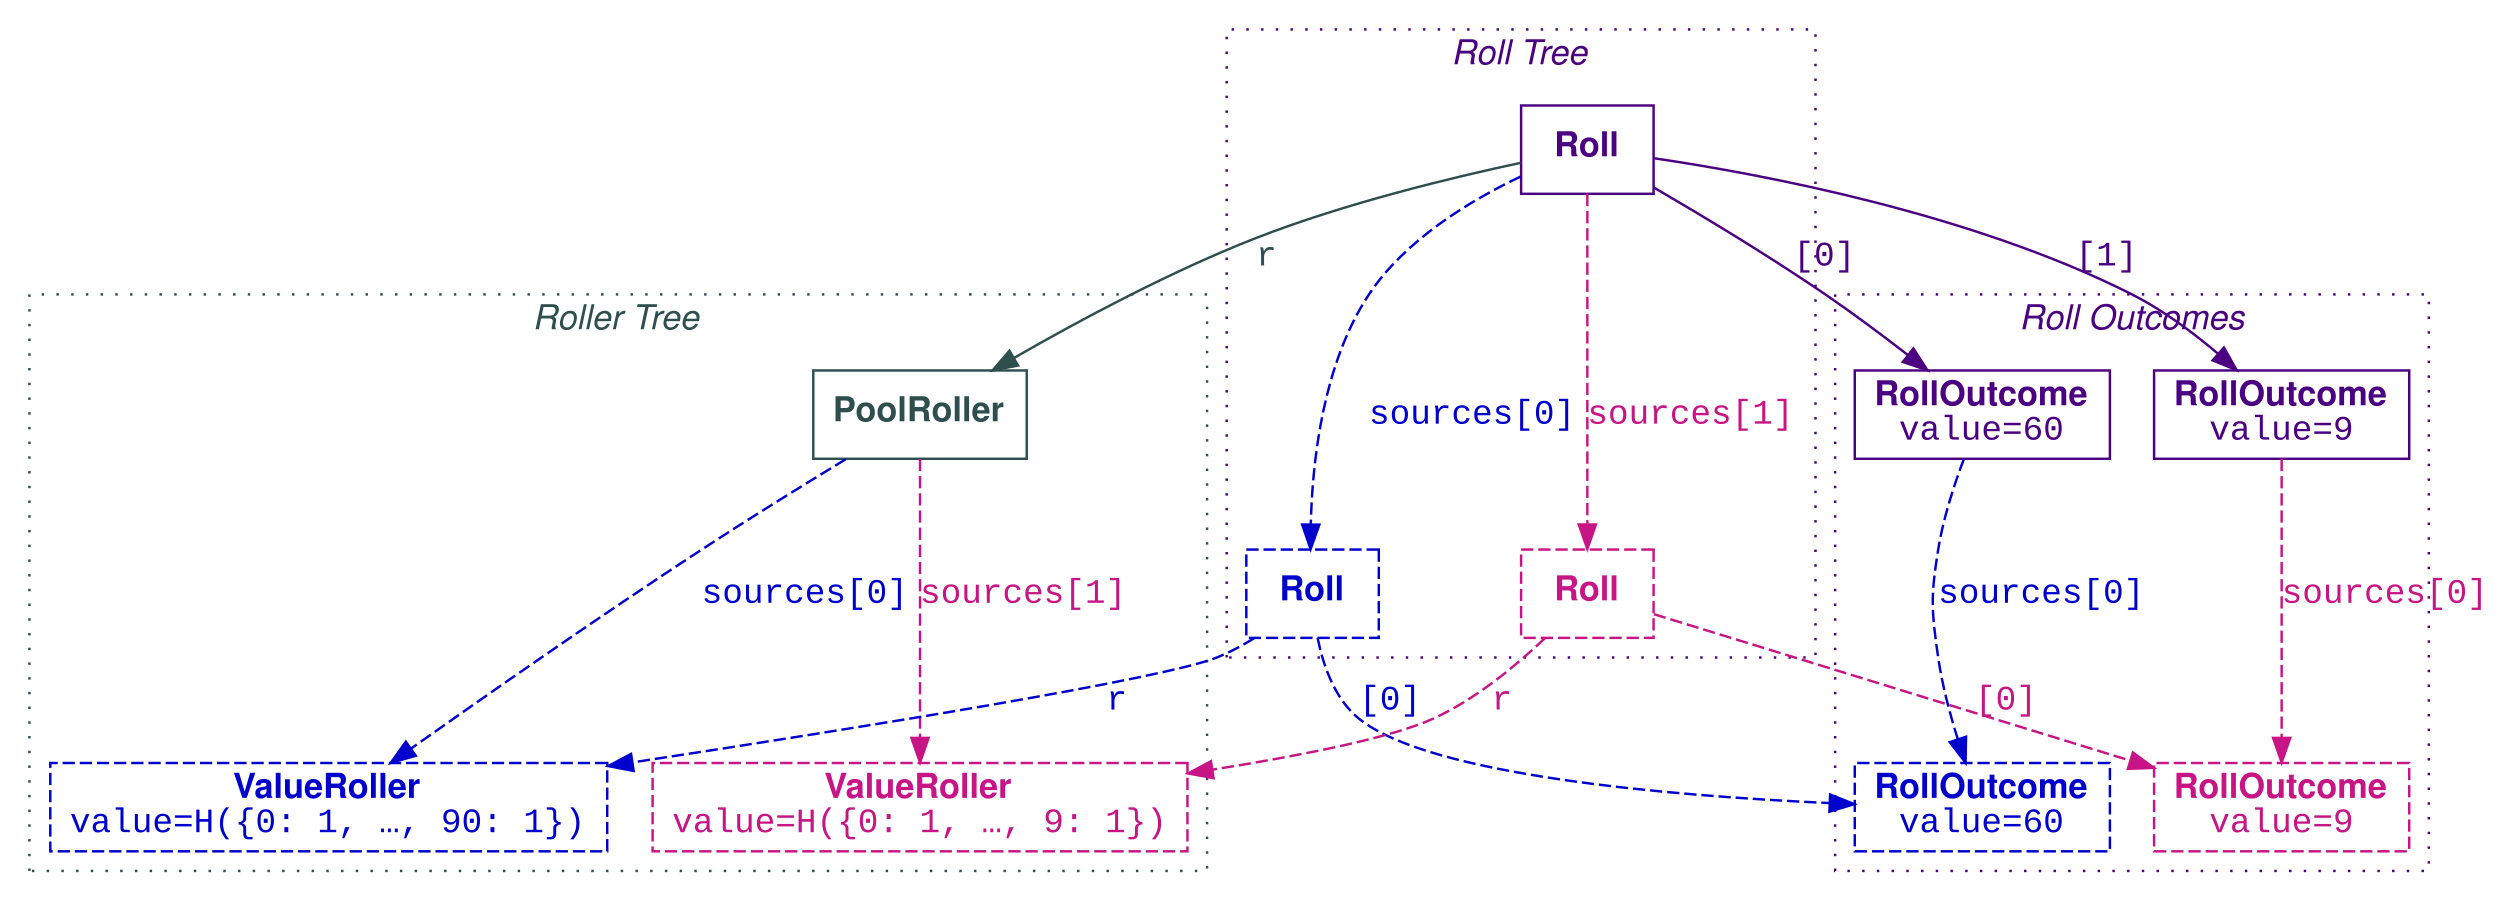
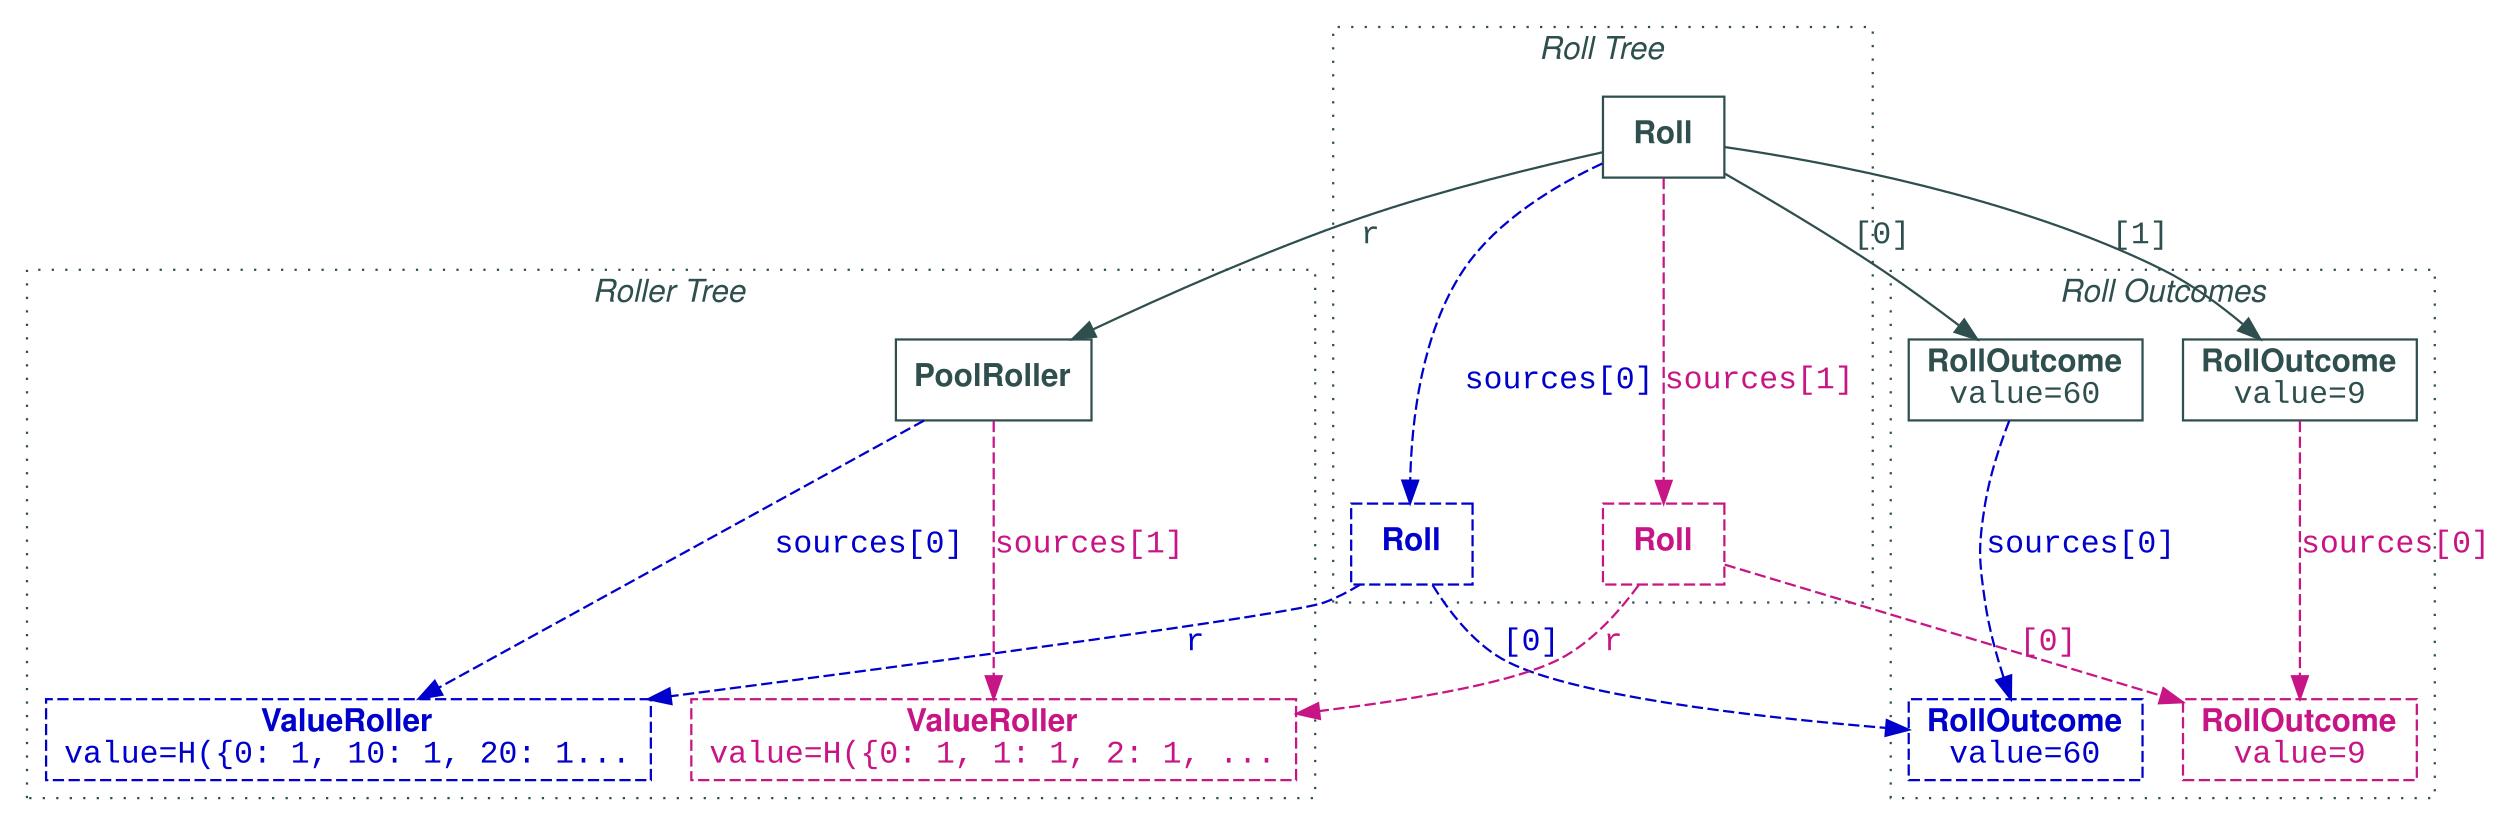
- <svg xmlns="http://www.w3.org/2000/svg" width="1019pt" height="367pt" viewBox="0.00 0.00 1019.00 367.00">
+ <svg xmlns="http://www.w3.org/2000/svg" width="1112pt" height="367pt" viewBox="0.00 0.00 1112.00 367.00">
  <g id="graph0" class="graph" transform="scale(1 1) rotate(0) translate(4 363)">
-     <polygon fill="transparent" stroke="transparent" points="-4,4 -4,-363 1015,-363 1015,4 -4,4" />
    <g id="clust1" class="cluster">
-       <polygon fill="none" stroke="DarkSlateGray" stroke-dasharray="1,5" points="8,-8 8,-243 488,-243 488,-8 8,-8" />
-       <text text-anchor="start" x="213" y="-228.8" font-family="Helvetica,sans-Serif" font-style="italic" font-size="14.00" fill="DarkSlateGray">Roller Tree</text>
+       <polygon fill="transparent" stroke="DarkSlateGray" stroke-dasharray="1,5" points="8,-8 8,-243 581,-243 581,-8 8,-8" />
+       <text text-anchor="start" x="259.5" y="-228.8" font-family="Helvetica,sans-Serif" font-style="italic" font-size="14.00" fill="DarkSlateGray">Roller Tree</text>
    </g>
    <g id="clust2" class="cluster">
-       <polygon fill="none" stroke="Indigo" stroke-dasharray="1,5" points="496,-95 496,-351 736,-351 736,-95 496,-95" />
-       <text text-anchor="start" x="587.5" y="-336.8" font-family="Helvetica,sans-Serif" font-style="italic" font-size="14.00" fill="Indigo">Roll Tree</text>
+       <polygon fill="transparent" stroke="DarkSlateGray" stroke-dasharray="1,5" points="589,-95 589,-351 829,-351 829,-95 589,-95" />
+       <text text-anchor="start" x="680.5" y="-336.8" font-family="Helvetica,sans-Serif" font-style="italic" font-size="14.00" fill="DarkSlateGray">Roll Tree</text>
    </g>
    <g id="clust3" class="cluster">
-       <polygon fill="none" stroke="Indigo" stroke-dasharray="1,5" points="744,-8 744,-243 986,-243 986,-8 744,-8" />
-       <text text-anchor="start" x="819" y="-228.8" font-family="Helvetica,sans-Serif" font-style="italic" font-size="14.00" fill="Indigo">Roll Outcomes</text>
+       <polygon fill="transparent" stroke="DarkSlateGray" stroke-dasharray="1,5" points="837,-8 837,-243 1079,-243 1079,-8 837,-8" />
+       <text text-anchor="start" x="912" y="-228.8" font-family="Helvetica,sans-Serif" font-style="italic" font-size="14.00" fill="DarkSlateGray">Roll Outcomes</text>
    </g>
    <g id="node1" class="node">
-       <polygon fill="none" stroke="DarkSlateGray" points="414.5,-212 327.5,-212 327.5,-176 414.5,-176 414.5,-212" />
-       <text text-anchor="start" x="335.5" y="-191.3" font-family="Helvetica,sans-Serif" font-weight="bold" font-size="14.00" fill="DarkSlateGray">PoolRoller</text>
+       <polygon fill="none" stroke="DarkSlateGray" points="763,-320 709,-320 709,-284 763,-284 763,-320" />
+       <text text-anchor="start" x="722.5" y="-299.3" font-family="Helvetica,sans-Serif" font-weight="bold" font-size="14.00" fill="DarkSlateGray">Roll</text>
    </g>
    <g id="node2" class="node">
-       <polygon fill="none" stroke="MediumBlue" stroke-dasharray="5,2" points="243.5,-52 16.5,-52 16.5,-16 243.5,-16 243.5,-52" />
-       <text text-anchor="start" x="91" y="-37.8" font-family="Helvetica,sans-Serif" font-weight="bold" font-size="14.00" fill="MediumBlue">ValueRoller</text>
-       <text text-anchor="start" x="24.5" y="-23.8" font-family="Courier New" font-size="14.00" fill="MediumBlue">value=H({0: 1, …, 90: 1})</text>
+       <polygon fill="none" stroke="DarkSlateGray" points="481.5,-212 394.5,-212 394.5,-176 481.5,-176 481.5,-212" />
+       <text text-anchor="start" x="402.5" y="-191.3" font-family="Helvetica,sans-Serif" font-weight="bold" font-size="14.00" fill="DarkSlateGray">PoolRoller</text>
    </g>
    <g id="edge1" class="edge">
-       <path fill="none" stroke="MediumBlue" stroke-dasharray="5,2" d="M340.687,-175.793C323.362,-165.258 301.308,-151.623 282,-139 240.654,-111.969 194.039,-79.457 163.462,-57.843" />
-       <polygon fill="MediumBlue" stroke="MediumBlue" points="165.464,-54.973 155.28,-52.05 161.418,-60.685 165.464,-54.973" />
-       <text text-anchor="start" x="282" y="-117.3" font-family="Courier New" font-size="14.00" fill="MediumBlue">sources[0]</text>
+       <path fill="none" stroke="DarkSlateGray" d="M708.99,-295.31C681.47,-289.21 637.74,-278.67 601,-266 559.84,-251.8 514.54,-231.69 482.17,-216.49" />
+       <polygon fill="DarkSlateGray" stroke="DarkSlateGray" points="483.51,-213.26 472.98,-212.15 480.52,-219.59 483.51,-213.26" />
+       <text text-anchor="middle" x="605.5" y="-254.8" font-family="Courier New" font-size="14.00" fill="DarkSlateGray">r</text>
    </g>
    <g id="node3" class="node">
-       <polygon fill="none" stroke="MediumVioletRed" stroke-dasharray="5,2" points="480,-52 262,-52 262,-16 480,-16 480,-52" />
-       <text text-anchor="start" x="332" y="-37.8" font-family="Helvetica,sans-Serif" font-weight="bold" font-size="14.00" fill="MediumVioletRed">ValueRoller</text>
-       <text text-anchor="start" x="270" y="-23.8" font-family="Courier New" font-size="14.00" fill="MediumVioletRed">value=H({0: 1, …, 9: 1})</text>
+       <polygon fill="none" stroke="DarkSlateGray" points="949,-212 845,-212 845,-176 949,-176 949,-212" />
+       <text text-anchor="start" x="853" y="-197.8" font-family="Helvetica,sans-Serif" font-weight="bold" font-size="14.00" fill="DarkSlateGray">RollOutcome</text>
+       <text text-anchor="start" x="863" y="-183.8" font-family="Courier New" font-size="14.00" fill="DarkSlateGray">value=60</text>
    </g>
    <g id="edge2" class="edge">
-       <path fill="none" stroke="MediumVioletRed" stroke-dasharray="5,2" d="M371,-175.957C371,-148.349 371,-95.375 371,-62.526" />
-       <polygon fill="MediumVioletRed" stroke="MediumVioletRed" points="374.5,-62.222 371,-52.223 367.5,-62.223 374.5,-62.222" />
-       <text text-anchor="start" x="371" y="-117.3" font-family="Courier New" font-size="14.00" fill="MediumVioletRed">sources[1]</text>
+       <path fill="none" stroke="DarkSlateGray" d="M763.23,-285.74C782.94,-274.45 810.03,-258.42 833,-243 844.46,-235.3 856.68,-226.35 867.33,-218.27" />
+       <polygon fill="DarkSlateGray" stroke="DarkSlateGray" points="869.68,-220.88 875.49,-212.02 865.42,-215.32 869.68,-220.88" />
+       <text text-anchor="middle" x="833" y="-254.8" font-family="Courier New" font-size="14.00" fill="DarkSlateGray">[0]</text>
    </g>
    <g id="node4" class="node">
-       <polygon fill="none" stroke="Indigo" points="670,-320 616,-320 616,-284 670,-284 670,-320" />
-       <text text-anchor="start" x="629.5" y="-299.3" font-family="Helvetica,sans-Serif" font-weight="bold" font-size="14.00" fill="Indigo">Roll</text>
+       <polygon fill="none" stroke="DarkSlateGray" points="1071,-212 967,-212 967,-176 1071,-176 1071,-212" />
+       <text text-anchor="start" x="975" y="-197.8" font-family="Helvetica,sans-Serif" font-weight="bold" font-size="14.00" fill="DarkSlateGray">RollOutcome</text>
+       <text text-anchor="start" x="989.5" y="-183.8" font-family="Courier New" font-size="14.00" fill="DarkSlateGray">value=9</text>
+     </g>
+     <g id="edge3" class="edge">
+       <path fill="none" stroke="DarkSlateGray" d="M763.23,-297.56C806.39,-291.31 892.36,-275.61 958,-243 970.67,-236.71 983.2,-227.51 993.58,-218.84" />
+       <polygon fill="DarkSlateGray" stroke="DarkSlateGray" points="996.13,-221.26 1001.4,-212.07 991.55,-215.97 996.13,-221.26" />
+       <text text-anchor="middle" x="948" y="-254.8" font-family="Courier New" font-size="14.00" fill="DarkSlateGray">[1]</text>
+     </g>
+     <g id="node5" class="node">
+       <polygon fill="none" stroke="MediumBlue" stroke-dasharray="5,2" points="651,-139 597,-139 597,-103 651,-103 651,-139" />
+       <text text-anchor="start" x="610.5" y="-118.3" font-family="Helvetica,sans-Serif" font-weight="bold" font-size="14.00" fill="MediumBlue">Roll</text>
+     </g>
+     <g id="edge10" class="edge">
+       <path fill="none" stroke="MediumBlue" stroke-dasharray="5,2" d="M708.71,-290.27C688.47,-280.87 661.89,-265.21 647,-243 628.25,-215.03 623.86,-175.67 623.27,-149.53" />
+       <polygon fill="MediumBlue" stroke="MediumBlue" points="626.76,-149.19 623.21,-139.21 619.76,-149.23 626.76,-149.19" />
+       <text text-anchor="middle" x="689.5" y="-190.3" font-family="Courier New" font-size="14.00" fill="MediumBlue">sources[0]</text>
+     </g>
+     <g id="node8" class="node">
+       <polygon fill="none" stroke="MediumVioletRed" stroke-dasharray="5,2" points="763,-139 709,-139 709,-103 763,-103 763,-139" />
+       <text text-anchor="start" x="722.5" y="-118.3" font-family="Helvetica,sans-Serif" font-weight="bold" font-size="14.00" fill="MediumVioletRed">Roll</text>
+     </g>
+     <g id="edge11" class="edge">
+       <path fill="none" stroke="MediumVioletRed" stroke-dasharray="5,2" d="M736,-283.84C736,-252.7 736,-186.66 736,-149.28" />
+       <polygon fill="MediumVioletRed" stroke="MediumVioletRed" points="739.5,-149.11 736,-139.11 732.5,-149.11 739.5,-149.11" />
+       <text text-anchor="middle" x="778.5" y="-190.3" font-family="Courier New" font-size="14.00" fill="MediumVioletRed">sources[1]</text>
+     </g>
+     <g id="node6" class="node">
+       <polygon fill="none" stroke="MediumBlue" stroke-dasharray="5,2" points="285.5,-52 16.5,-52 16.5,-16 285.5,-16 285.5,-52" />
+       <text text-anchor="start" x="112" y="-37.8" font-family="Helvetica,sans-Serif" font-weight="bold" font-size="14.00" fill="MediumBlue">ValueRoller</text>
+       <text text-anchor="start" x="24.5" y="-23.8" font-family="Courier New" font-size="14.00" fill="MediumBlue">value=H({0: 1, 10: 1, 20: 1...</text>
+     </g>
+     <g id="edge8" class="edge">
+       <path fill="none" stroke="MediumBlue" stroke-dasharray="5,2" d="M407.01,-175.94C354.73,-147.16 249.05,-88.98 191.16,-57.11" />
+       <polygon fill="MediumBlue" stroke="MediumBlue" points="192.74,-53.98 182.29,-52.23 189.36,-60.12 192.74,-53.98" />
+       <text text-anchor="middle" x="382.5" y="-117.3" font-family="Courier New" font-size="14.00" fill="MediumBlue">sources[0]</text>
+     </g>
+     <g id="node9" class="node">
+       <polygon fill="none" stroke="MediumVioletRed" stroke-dasharray="5,2" points="572.5,-52 303.5,-52 303.5,-16 572.5,-16 572.5,-52" />
+       <text text-anchor="start" x="399" y="-37.8" font-family="Helvetica,sans-Serif" font-weight="bold" font-size="14.00" fill="MediumVioletRed">ValueRoller</text>
+       <text text-anchor="start" x="311.5" y="-23.8" font-family="Courier New" font-size="14.00" fill="MediumVioletRed">value=H({0: 1, 1: 1, 2: 1, ...</text>
+     </g>
+     <g id="edge9" class="edge">
+       <path fill="none" stroke="MediumVioletRed" stroke-dasharray="5,2" d="M438,-175.79C438,-148.48 438,-94.99 438,-62.38" />
+       <polygon fill="MediumVioletRed" stroke="MediumVioletRed" points="441.5,-62.19 438,-52.19 434.5,-62.19 441.5,-62.19" />
+       <text text-anchor="middle" x="480.5" y="-117.3" font-family="Courier New" font-size="14.00" fill="MediumVioletRed">sources[1]</text>
+     </g>
+     <g id="node7" class="node">
+       <polygon fill="none" stroke="MediumBlue" stroke-dasharray="5,2" points="949,-52 845,-52 845,-16 949,-16 949,-52" />
+       <text text-anchor="start" x="853" y="-37.8" font-family="Helvetica,sans-Serif" font-weight="bold" font-size="14.00" fill="MediumBlue">RollOutcome</text>
+       <text text-anchor="start" x="863" y="-23.8" font-family="Courier New" font-size="14.00" fill="MediumBlue">value=60</text>
+     </g>
+     <g id="edge12" class="edge">
+       <path fill="none" stroke="MediumBlue" stroke-dasharray="5,2" d="M889.71,-175.85C885.67,-165.41 881.06,-151.68 879,-139 875.87,-119.7 876.16,-114.35 879,-95 880.63,-83.86 883.89,-71.92 887.19,-61.65" />
+       <polygon fill="MediumBlue" stroke="MediumBlue" points="890.55,-62.62 890.44,-52.03 883.92,-60.38 890.55,-62.62" />
+       <text text-anchor="middle" x="921.5" y="-117.3" font-family="Courier New" font-size="14.00" fill="MediumBlue">sources[0]</text>
+     </g>
+     <g id="node10" class="node">
+       <polygon fill="none" stroke="MediumVioletRed" stroke-dasharray="5,2" points="1071,-52 967,-52 967,-16 1071,-16 1071,-52" />
+       <text text-anchor="start" x="975" y="-37.8" font-family="Helvetica,sans-Serif" font-weight="bold" font-size="14.00" fill="MediumVioletRed">RollOutcome</text>
+       <text text-anchor="start" x="989.5" y="-23.8" font-family="Courier New" font-size="14.00" fill="MediumVioletRed">value=9</text>
+     </g>
+     <g id="edge13" class="edge">
+       <path fill="none" stroke="MediumVioletRed" stroke-dasharray="5,2" d="M1019,-175.79C1019,-148.48 1019,-94.99 1019,-62.38" />
+       <polygon fill="MediumVioletRed" stroke="MediumVioletRed" points="1022.5,-62.19 1019,-52.19 1015.5,-62.19 1022.5,-62.19" />
+       <text text-anchor="middle" x="1061.5" y="-117.3" font-family="Courier New" font-size="14.00" fill="MediumVioletRed">sources[0]</text>
+     </g>
+     <g id="edge4" class="edge">
+       <path fill="none" stroke="MediumBlue" stroke-dasharray="5,2" d="M600.94,-102.93C595.89,-99.86 590.43,-97.01 585,-95 571.2,-89.9 415.45,-69.04 294.43,-53.33" />
+       <polygon fill="MediumBlue" stroke="MediumBlue" points="294.68,-49.84 284.31,-52.02 293.78,-56.78 294.68,-49.84" />
+       <text text-anchor="middle" x="527.5" y="-73.8" font-family="Courier New" font-size="14.00" fill="MediumBlue">r</text>
+     </g>
+     <g id="edge5" class="edge">
+       <path fill="none" stroke="MediumBlue" stroke-dasharray="5,2" d="M633.19,-102.8C640.12,-91.59 650.71,-77.66 664,-70 692.26,-53.73 775.68,-44.15 834.61,-39.24" />
+       <polygon fill="MediumBlue" stroke="MediumBlue" points="835.25,-42.7 844.94,-38.4 834.69,-35.72 835.25,-42.7" />
+       <text text-anchor="middle" x="677" y="-73.8" font-family="Courier New" font-size="14.00" fill="MediumBlue">[0]</text>
+     </g>
+     <g id="edge6" class="edge">
+       <path fill="none" stroke="MediumVioletRed" stroke-dasharray="5,2" d="M724.88,-102.74C716.66,-91.49 704.42,-77.55 690,-70 670.45,-59.76 627.75,-52.18 582.97,-46.74" />
+       <polygon fill="MediumVioletRed" stroke="MediumVioletRed" points="583.12,-43.24 572.78,-45.55 582.3,-50.19 583.12,-43.24" />
+       <text text-anchor="middle" x="713.5" y="-73.8" font-family="Courier New" font-size="14.00" fill="MediumVioletRed">r</text>
    </g>
    <g id="edge7" class="edge">
-       <path fill="none" stroke="DarkSlateGray" d="M615.796,-296.62C588.122,-290.715 544.265,-280.16 508,-266 473.37,-252.479 436.154,-232.542 409.264,-217.073" />
-       <polygon fill="DarkSlateGray" stroke="DarkSlateGray" points="410.963,-214.013 400.559,-212.015 407.446,-220.065 410.963,-214.013" />
-       <text text-anchor="start" x="508" y="-254.8" font-family="Courier New" font-size="14.00" fill="DarkSlateGray">r</text>
-     </g>
-     <g id="node5" class="node">
-       <polygon fill="none" stroke="MediumBlue" stroke-dasharray="5,2" points="558,-139 504,-139 504,-103 558,-103 558,-139" />
-       <text text-anchor="start" x="517.5" y="-118.3" font-family="Helvetica,sans-Serif" font-weight="bold" font-size="14.00" fill="MediumBlue">Roll</text>
-     </g>
-     <g id="edge3" class="edge">
-       <path fill="none" stroke="MediumBlue" stroke-dasharray="5,2" d="M615.696,-290.975C595.441,-281.351 568.863,-265.398 554,-243 535.356,-214.904 530.909,-175.585 530.271,-149.254" />
-       <polygon fill="MediumBlue" stroke="MediumBlue" points="533.77,-149.147 530.197,-139.173 526.77,-149.198 533.77,-149.147" />
-       <text text-anchor="start" x="554" y="-190.3" font-family="Courier New" font-size="14.00" fill="MediumBlue">sources[0]</text>
-     </g>
-     <g id="node6" class="node">
-       <polygon fill="none" stroke="MediumVioletRed" stroke-dasharray="5,2" points="670,-139 616,-139 616,-103 670,-103 670,-139" />
-       <text text-anchor="start" x="629.5" y="-118.3" font-family="Helvetica,sans-Serif" font-weight="bold" font-size="14.00" fill="MediumVioletRed">Roll</text>
-     </g>
-     <g id="edge4" class="edge">
-       <path fill="none" stroke="MediumVioletRed" stroke-dasharray="5,2" d="M643,-283.983C643,-252.488 643,-187.191 643,-149.506" />
-       <polygon fill="MediumVioletRed" stroke="MediumVioletRed" points="646.5,-149.212 643,-139.213 639.5,-149.213 646.5,-149.212" />
-       <text text-anchor="start" x="643" y="-190.3" font-family="Courier New" font-size="14.00" fill="MediumVioletRed">sources[1]</text>
-     </g>
-     <g id="node7" class="node">
-       <polygon fill="none" stroke="Indigo" points="856,-212 752,-212 752,-176 856,-176 856,-212" />
-       <text text-anchor="start" x="760" y="-197.8" font-family="Helvetica,sans-Serif" font-weight="bold" font-size="14.00" fill="Indigo">RollOutcome</text>
-       <text text-anchor="start" x="770" y="-183.8" font-family="Courier New" font-size="14.00" fill="Indigo">value=60</text>
-     </g>
-     <g id="edge8" class="edge">
-       <path fill="none" stroke="Indigo" d="M670.25,-286.478C689.965,-274.996 717.061,-258.691 740,-243 751.21,-235.332 763.119,-226.435 773.586,-218.344" />
-       <polygon fill="Indigo" stroke="Indigo" points="775.899,-220.977 781.63,-212.066 771.593,-215.459 775.899,-220.977" />
-       <text text-anchor="start" x="727" y="-254.8" font-family="Courier New" font-size="14.00" fill="Indigo">[0]</text>
-     </g>
-     <g id="node8" class="node">
-       <polygon fill="none" stroke="Indigo" points="978,-212 874,-212 874,-176 978,-176 978,-212" />
-       <text text-anchor="start" x="882" y="-197.8" font-family="Helvetica,sans-Serif" font-weight="bold" font-size="14.00" fill="Indigo">RollOutcome</text>
-       <text text-anchor="start" x="896.5" y="-183.8" font-family="Courier New" font-size="14.00" fill="Indigo">value=9</text>
-     </g>
-     <g id="edge9" class="edge">
-       <path fill="none" stroke="Indigo" d="M670.265,-298.483C713.482,-292.108 799.52,-276.118 865,-243 877.434,-236.711 889.698,-227.595 899.931,-218.927" />
-       <polygon fill="Indigo" stroke="Indigo" points="902.462,-221.362 907.667,-212.134 897.843,-216.102 902.462,-221.362" />
-       <text text-anchor="start" x="842" y="-254.8" font-family="Courier New" font-size="14.00" fill="Indigo">[1]</text>
-     </g>
-     <g id="edge10" class="edge">
-       <path fill="none" stroke="MediumBlue" stroke-dasharray="5,2" d="M507.116,-102.829C502.307,-99.83 497.144,-97.04 492,-95 469.827,-86.209 349.796,-66.84 253.94,-52.27" />
-       <polygon fill="MediumBlue" stroke="MediumBlue" points="254.271,-48.781 243.859,-50.742 253.222,-55.702 254.271,-48.781" />
-       <text text-anchor="start" x="447" y="-73.8" font-family="Courier New" font-size="14.00" fill="MediumBlue">r</text>
-     </g>
-     <g id="node9" class="node">
-       <polygon fill="none" stroke="MediumBlue" stroke-dasharray="5,2" points="856,-52 752,-52 752,-16 856,-16 856,-52" />
-       <text text-anchor="start" x="760" y="-37.8" font-family="Helvetica,sans-Serif" font-weight="bold" font-size="14.00" fill="MediumBlue">RollOutcome</text>
-       <text text-anchor="start" x="770" y="-23.8" font-family="Courier New" font-size="14.00" fill="MediumBlue">value=60</text>
-     </g>
-     <g id="edge11" class="edge">
-       <path fill="none" stroke="MediumBlue" stroke-dasharray="5,2" d="M533.061,-102.948C535.321,-91.741 540.061,-77.996 550,-70 578.657,-46.945 676.064,-38.654 741.581,-35.673" />
-       <polygon fill="MediumBlue" stroke="MediumBlue" points="741.964,-39.16 751.806,-35.239 741.667,-32.166 741.964,-39.16" />
-       <text text-anchor="start" x="550" y="-73.8" font-family="Courier New" font-size="14.00" fill="MediumBlue">[0]</text>
-     </g>
-     <g id="edge12" class="edge">
-       <path fill="none" stroke="MediumVioletRed" stroke-dasharray="5,2" d="M625.678,-102.846C613.877,-91.596 597.303,-77.843 580,-70 563.184,-62.378 527.468,-55.203 490.242,-49.295" />
-       <polygon fill="MediumVioletRed" stroke="MediumVioletRed" points="490.657,-45.817 480.238,-47.742 489.583,-52.734 490.657,-45.817" />
-       <text text-anchor="start" x="604" y="-73.8" font-family="Courier New" font-size="14.00" fill="MediumVioletRed">r</text>
-     </g>
-     <g id="node10" class="node">
-       <polygon fill="none" stroke="MediumVioletRed" stroke-dasharray="5,2" points="978,-52 874,-52 874,-16 978,-16 978,-52" />
-       <text text-anchor="start" x="882" y="-37.8" font-family="Helvetica,sans-Serif" font-weight="bold" font-size="14.00" fill="MediumVioletRed">RollOutcome</text>
-       <text text-anchor="start" x="896.5" y="-23.8" font-family="Courier New" font-size="14.00" fill="MediumVioletRed">value=9</text>
-     </g>
-     <g id="edge13" class="edge">
-       <path fill="none" stroke="MediumVioletRed" stroke-dasharray="5,2" d="M670.135,-112.658C714.495,-99.021 803.646,-71.614 864.087,-53.033" />
-       <polygon fill="MediumVioletRed" stroke="MediumVioletRed" points="865.371,-56.3 873.902,-50.016 863.315,-49.609 865.371,-56.3" />
-       <text text-anchor="start" x="801" y="-73.8" font-family="Courier New" font-size="14.00" fill="MediumVioletRed">[0]</text>
-     </g>
-     <g id="edge5" class="edge">
-       <path fill="none" stroke="MediumBlue" stroke-dasharray="5,2" d="M796.425,-175.776C792.455,-165.235 788.01,-151.6 786,-139 782.92,-119.689 783.204,-114.355 786,-95 787.598,-83.935 790.748,-72.081 793.972,-61.792" />
-       <polygon fill="MediumBlue" stroke="MediumBlue" points="797.356,-62.706 797.166,-52.113 790.709,-60.512 797.356,-62.706" />
-       <text text-anchor="start" x="786" y="-117.3" font-family="Courier New" font-size="14.00" fill="MediumBlue">sources[0]</text>
-     </g>
-     <g id="edge6" class="edge">
-       <path fill="none" stroke="MediumVioletRed" stroke-dasharray="5,2" d="M926,-175.957C926,-148.349 926,-95.375 926,-62.526" />
-       <polygon fill="MediumVioletRed" stroke="MediumVioletRed" points="929.5,-62.222 926,-52.223 922.5,-62.223 929.5,-62.222" />
-       <text text-anchor="start" x="926" y="-117.3" font-family="Courier New" font-size="14.00" fill="MediumVioletRed">sources[0]</text>
+       <path fill="none" stroke="MediumVioletRed" stroke-dasharray="5,2" d="M763.14,-111.85C807.5,-98.53 896.65,-71.75 957.09,-53.6" />
+       <polygon fill="MediumVioletRed" stroke="MediumVioletRed" points="958.33,-56.88 966.9,-50.65 956.32,-50.17 958.33,-56.88" />
+       <text text-anchor="middle" x="907" y="-73.8" font-family="Courier New" font-size="14.00" fill="MediumVioletRed">[0]</text>
    </g>
  </g>
</svg>
